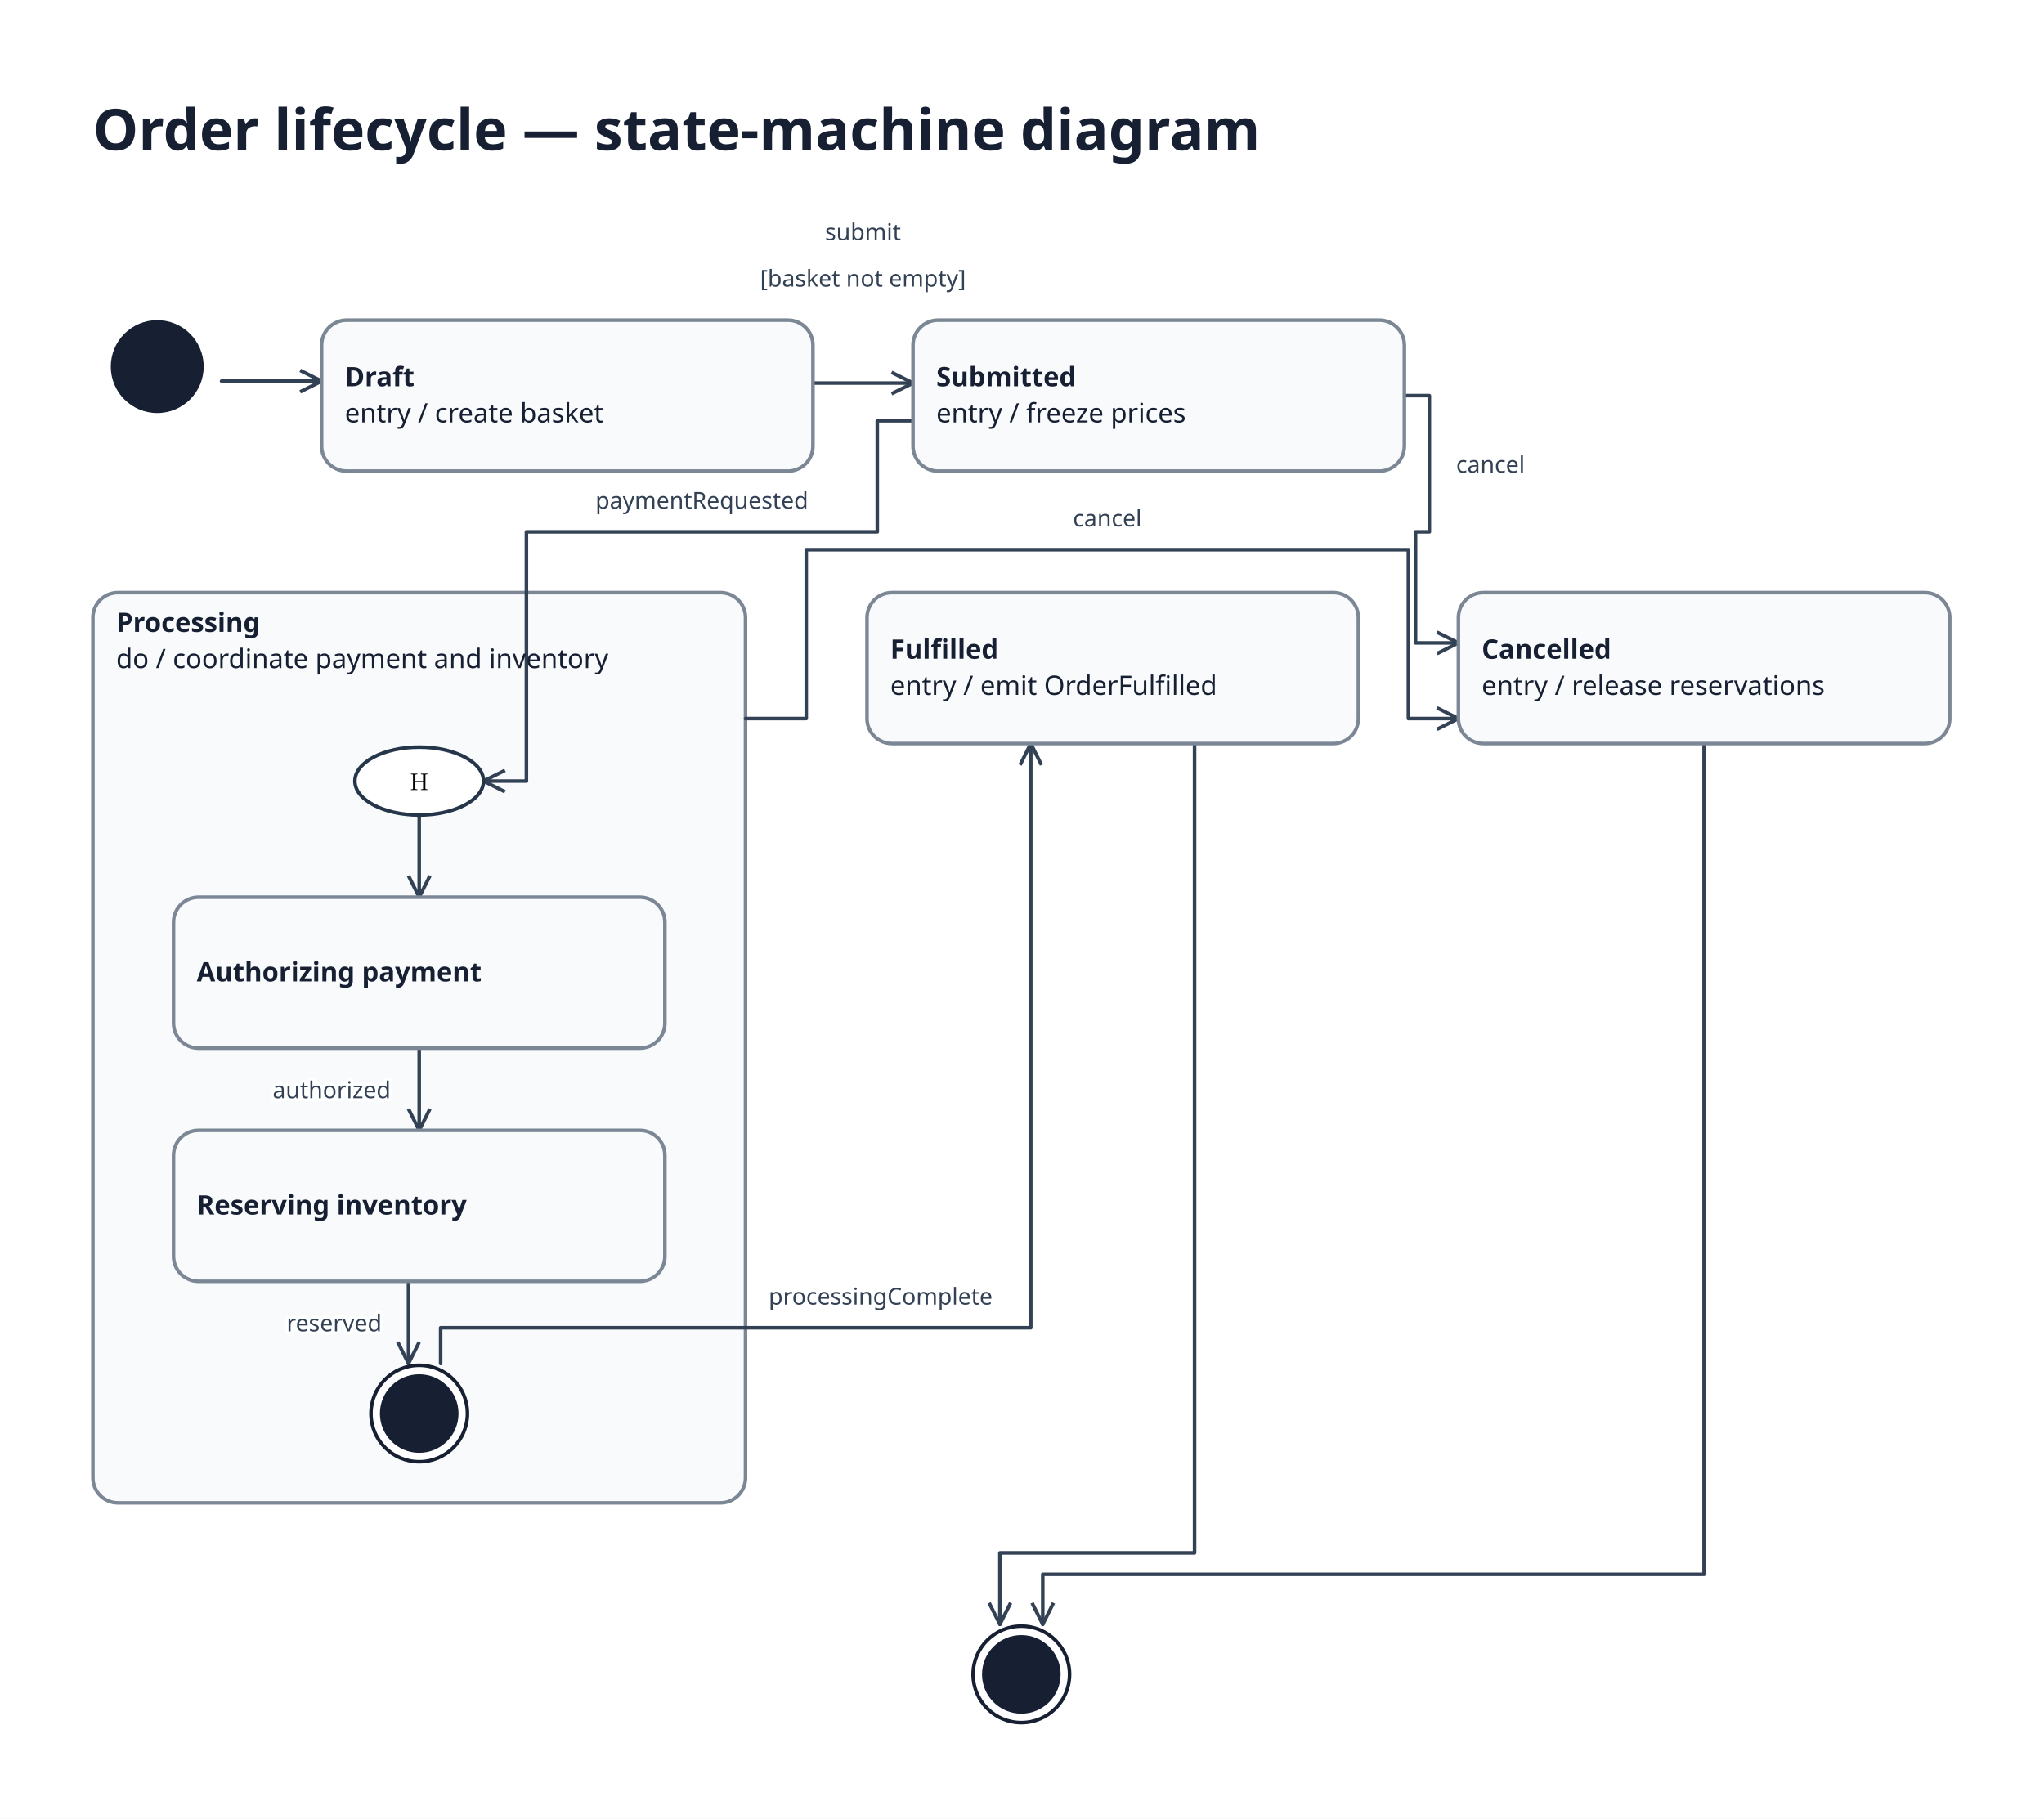
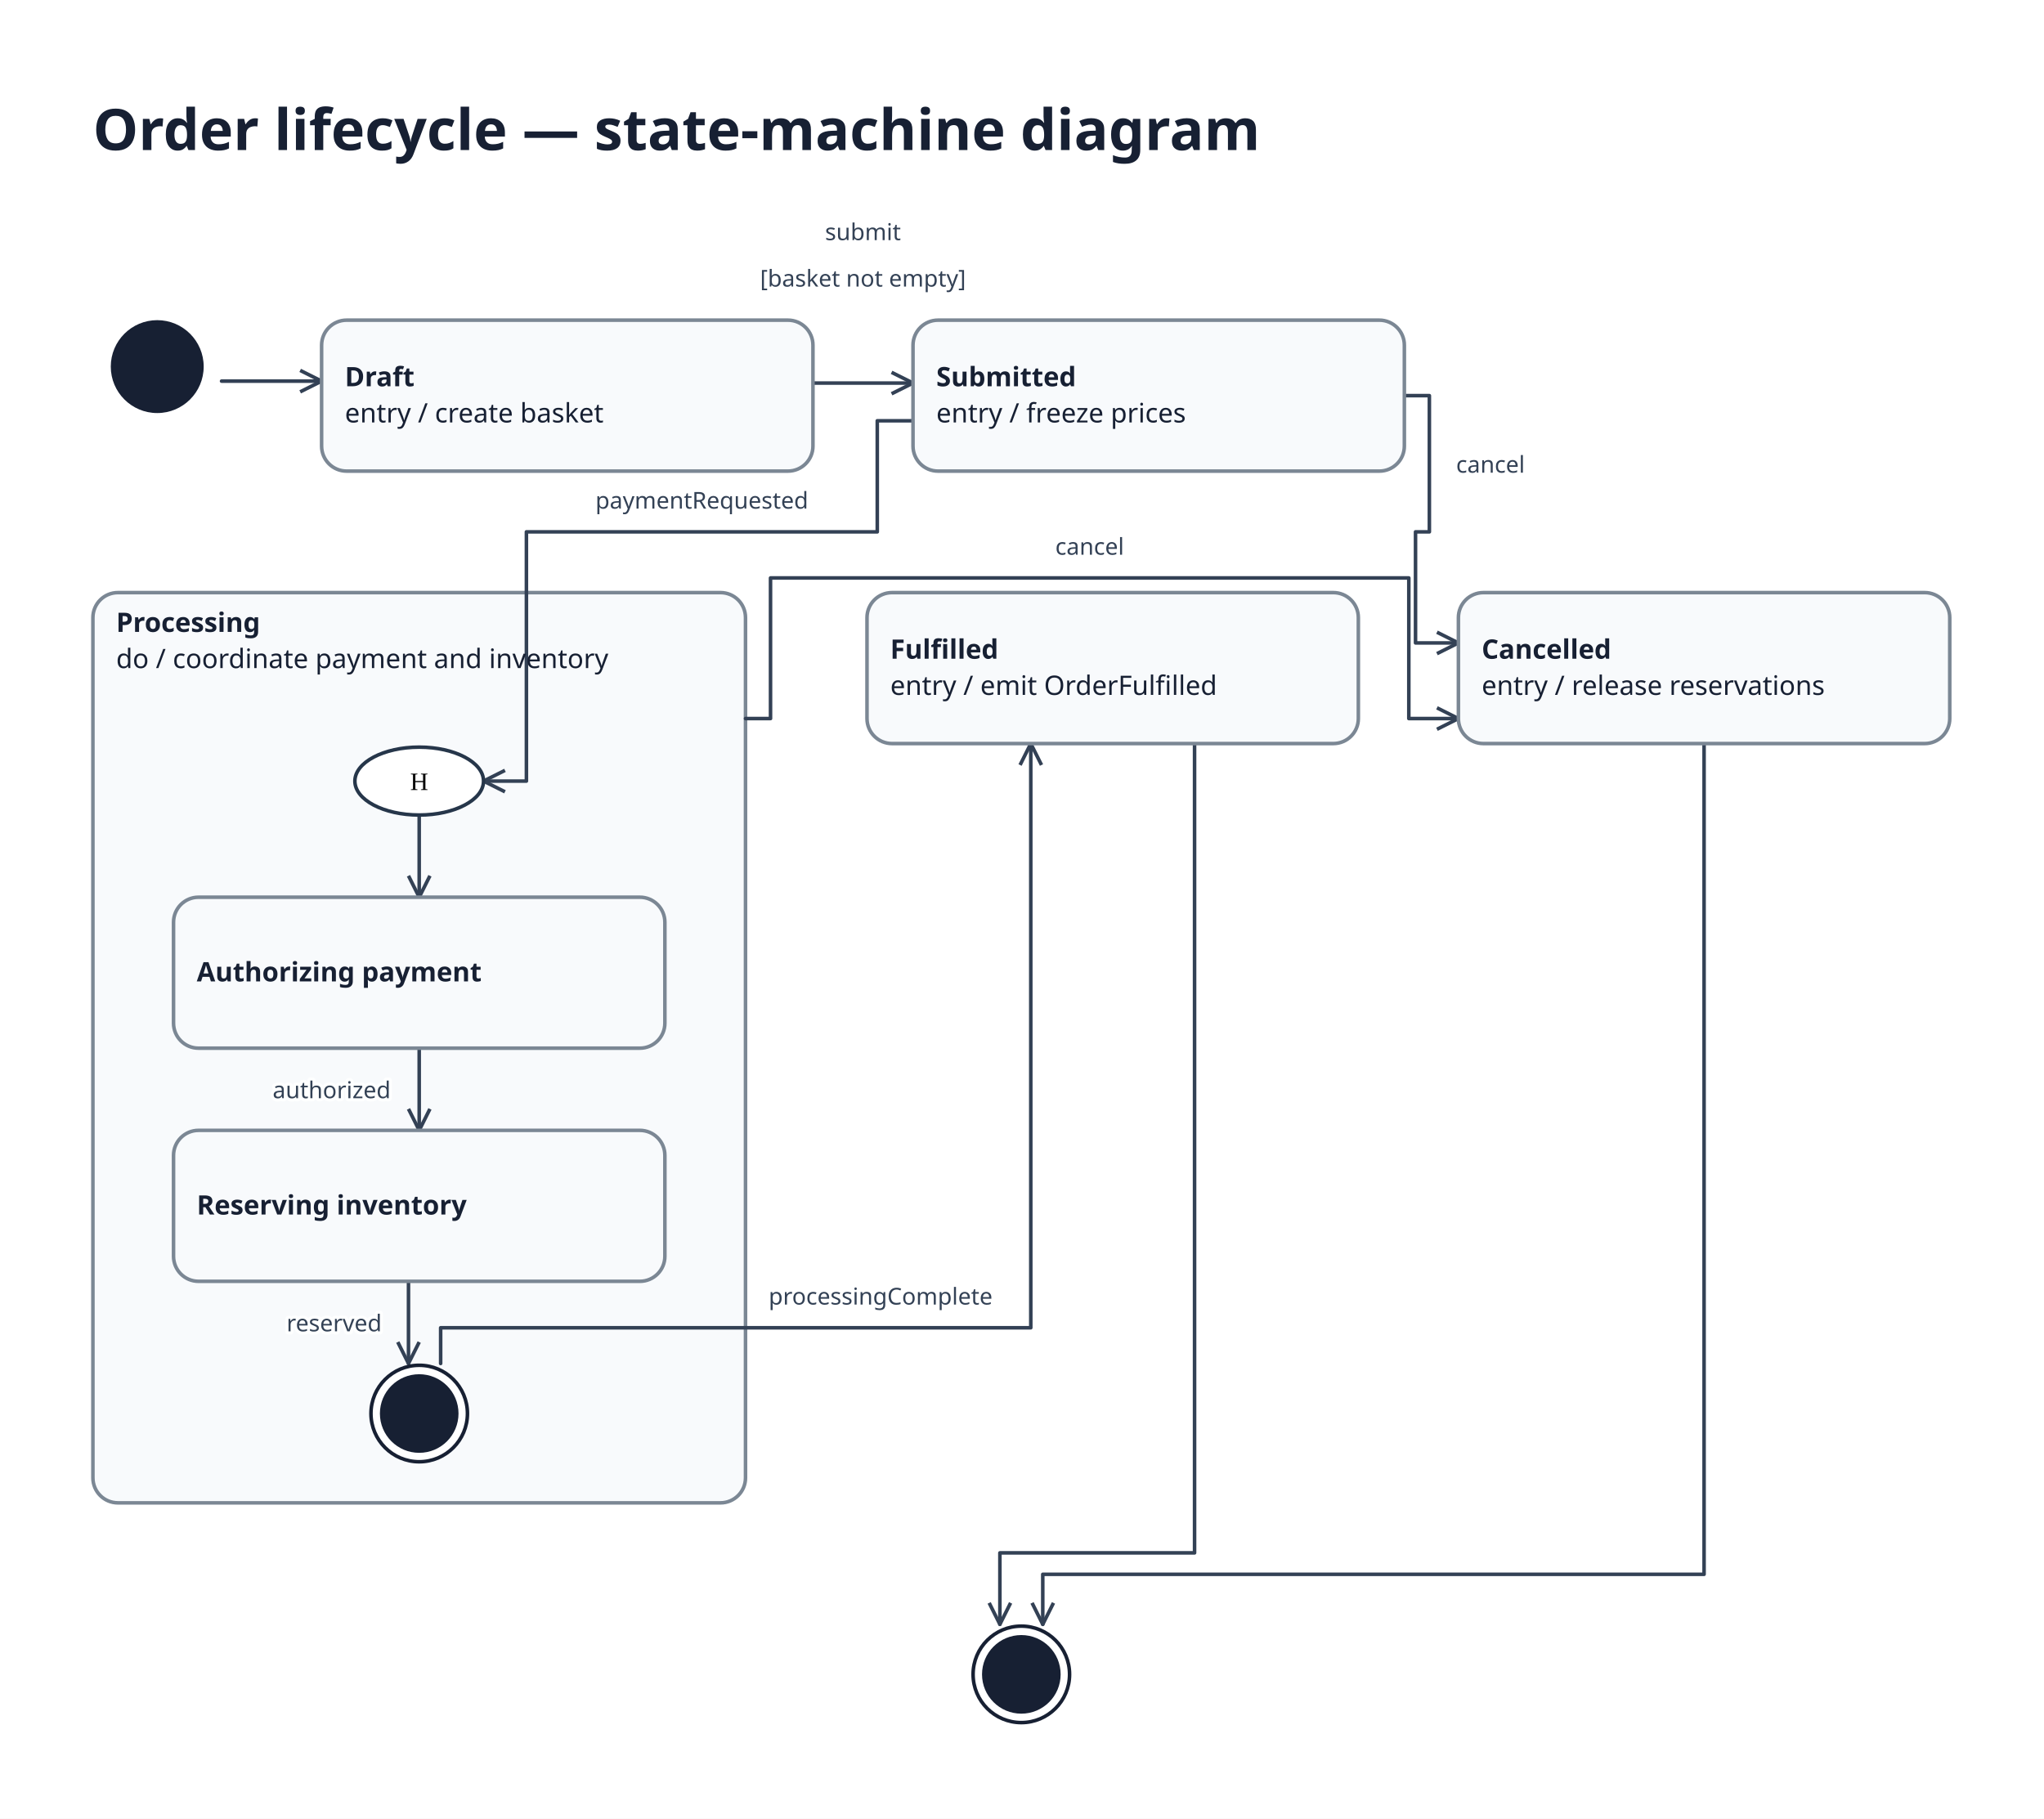
<svg xmlns="http://www.w3.org/2000/svg" width="1144" height="1018" viewBox="0 0 1144 1018" role="img" aria-label="uml-state-machine-example">
  <rect width="100%" height="100%" fill="#ffffff" />
  <g id="boundaries">
    <rect x="52" y="331.7" width="365.25" height="509.5" rx="14" fill="#f8fafc" stroke="#7b8794" stroke-width="2" />
  </g>
  <g id="corridor-dividers" />
  <g id="lines">
    <g data-line="history-authorizing">
      <polyline points="234.625,456.2 234.625,502.2" fill="none" stroke="#334155" stroke-width="2" stroke-linejoin="round" stroke-linecap="round" />
      <path d="M 228.625 490.2 L 234.625 502.2 L 240.625 490.2" fill="none" stroke="#334155" stroke-width="2" stroke-linejoin="round" />
    </g>
    <g data-line="authorizing-reserving">
      <polyline points="234.625,586.7 234.625,632.7" fill="none" stroke="#334155" stroke-width="2" stroke-linejoin="round" stroke-linecap="round" />
      <path d="M 228.625 620.7 L 234.625 632.7 L 240.625 620.7" fill="none" stroke="#334155" stroke-width="2" stroke-linejoin="round" />
    </g>
    <g data-line="reserving-complete">
      <polyline points="228.625,717.2 228.625,763.2" fill="none" stroke="#334155" stroke-width="2" stroke-linejoin="round" stroke-linecap="round" />
      <path d="M 222.625 751.2 L 228.625 763.2 L 234.625 751.2" fill="none" stroke="#334155" stroke-width="2" stroke-linejoin="round" />
    </g>
    <g data-line="begin">
      <polyline points="124,213.325 180,213.325" fill="none" stroke="#334155" stroke-width="2" stroke-linejoin="round" stroke-linecap="round" />
      <path d="M 168 219.325 L 180 213.325 L 168 207.325" fill="none" stroke="#334155" stroke-width="2" stroke-linejoin="round" />
    </g>
    <g data-line="submit">
      <polyline points="455,214.408 511,214.408" fill="none" stroke="#334155" stroke-width="2" stroke-linejoin="round" stroke-linecap="round" />
      <path d="M 499 220.408 L 511 214.408 L 499 208.408" fill="none" stroke="#334155" stroke-width="2" stroke-linejoin="round" />
    </g>
    <g data-line="process">
      <polyline points="511,235.533 491,235.533 491,297.7 294.625,297.7 294.625,437.2 270.625,437.2" fill="none" stroke="#334155" stroke-width="2" stroke-linejoin="round" stroke-linecap="round" />
      <path d="M 282.625 431.2 L 270.625 437.2 L 282.625 443.2" fill="none" stroke="#334155" stroke-width="2" stroke-linejoin="round" />
    </g>
    <g data-line="fulfil">
      <polyline points="246.625,763.2 246.625,743.2 576.917,743.2 576.917,416.2" fill="none" stroke="#334155" stroke-width="2" stroke-linejoin="round" stroke-linecap="round" />
      <path d="M 582.917 428.2 L 576.917 416.2 L 570.917 428.2" fill="none" stroke="#334155" stroke-width="2" stroke-linejoin="round" />
    </g>
    <g data-line="cancel-submitted">
      <polyline points="786,221.45 800,221.45 800,297.7 792.25,297.7 792.25,359.867 816.25,359.867" fill="none" stroke="#334155" stroke-width="2" stroke-linejoin="round" stroke-linecap="round" />
      <path d="M 804.25 365.867 L 816.25 359.867 L 804.25 353.867" fill="none" stroke="#334155" stroke-width="2" stroke-linejoin="round" />
    </g>
    <g data-line="cancel-processing">
-       <polyline points="417.25,402.2 451.25,402.2 451.25,307.7 788.25,307.7 788.25,402.2 816.25,402.2" fill="none" stroke="#334155" stroke-width="2" stroke-linejoin="round" stroke-linecap="round" />
+       <polyline points="417.25,402.2 431.25,402.2 431.25,323.5 788.5,323.5 788.5,402.2 816.25,402.2" fill="none" stroke="#334155" stroke-width="2" stroke-linejoin="round" stroke-linecap="round" />
      <path d="M 804.25 408.2 L 816.25 402.2 L 804.25 396.2" fill="none" stroke="#334155" stroke-width="2" stroke-linejoin="round" />
    </g>
    <g data-line="finish-fulfilled">
      <polyline points="668.583,416.2 668.583,869.2 559.625,869.2 559.625,909.2" fill="none" stroke="#334155" stroke-width="2" stroke-linejoin="round" stroke-linecap="round" />
      <path d="M 553.625 897.2 L 559.625 909.2 L 565.625 897.2" fill="none" stroke="#334155" stroke-width="2" stroke-linejoin="round" />
    </g>
    <g data-line="finish-cancelled">
      <polyline points="953.75,416.2 953.75,881.2 583.625,881.2 583.625,909.2" fill="none" stroke="#334155" stroke-width="2" stroke-linejoin="round" stroke-linecap="round" />
      <path d="M 577.625 897.2 L 583.625 909.2 L 589.625 897.2" fill="none" stroke="#334155" stroke-width="2" stroke-linejoin="round" />
    </g>
  </g>
  <g id="objects">
    <circle cx="88" cy="205.2" r="26" fill="#172033" />
    <rect x="180" y="179.2" width="275" height="84.5" rx="14" fill="#f8fafc" stroke="#7b8794" stroke-width="2" />
    <rect x="511" y="179.2" width="275" height="84.5" rx="14" fill="#f8fafc" stroke="#7b8794" stroke-width="2" />
    <g>
      <rect x="198.625" y="418.2" width="72" height="38" rx="36" fill="#ffffff" stroke="#26364a" stroke-width="2" />
      <text x="234.625" y="442.2" text-anchor="middle" font-size="14">H</text>
    </g>
    <rect x="97.125" y="502.2" width="275" height="84.5" rx="14" fill="#f8fafc" stroke="#7b8794" stroke-width="2" />
    <rect x="97.125" y="632.7" width="275" height="84.5" rx="14" fill="#f8fafc" stroke="#7b8794" stroke-width="2" />
    <g>
      <circle cx="234.625" cy="791.2" r="27" fill="white" stroke="#172033" stroke-width="2" />
      <circle cx="234.625" cy="791.2" r="22" fill="#172033" />
    </g>
    <rect x="485.25" y="331.7" width="275" height="84.5" rx="14" fill="#f8fafc" stroke="#7b8794" stroke-width="2" />
    <rect x="816.25" y="331.7" width="275" height="84.5" rx="14" fill="#f8fafc" stroke="#7b8794" stroke-width="2" />
    <g>
      <circle cx="571.625" cy="937.2" r="27" fill="white" stroke="#172033" stroke-width="2" />
      <circle cx="571.625" cy="937.2" r="22" fill="#172033" />
    </g>
  </g>
  <g id="ports" />
  <g id="text">
    <text x="52" y="84" text-anchor="start" fill="#172033" font-family="ui-rounded, 'Comic Sans MS', sans-serif" font-size="32" font-weight="700">Order lifecycle — state-machine diagram</text>
    <text x="193" y="216.2" text-anchor="start" fill="#172033" font-family="ui-rounded, 'Comic Sans MS', sans-serif" font-size="15" font-weight="700">Draft</text>
    <text x="193" y="236.45" text-anchor="start" fill="#172033" font-family="ui-rounded, 'Comic Sans MS', sans-serif" font-size="15" font-weight="450">entry / create basket</text>
    <text x="524" y="216.2" text-anchor="start" fill="#172033" font-family="ui-rounded, 'Comic Sans MS', sans-serif" font-size="15" font-weight="700">Submitted</text>
    <text x="524" y="236.45" text-anchor="start" fill="#172033" font-family="ui-rounded, 'Comic Sans MS', sans-serif" font-size="15" font-weight="450">entry / freeze prices</text>
    <text x="65" y="353.7" text-anchor="start" fill="#172033" font-family="ui-rounded, 'Comic Sans MS', sans-serif" font-size="15" font-weight="700">Processing</text>
    <text x="65" y="373.95" text-anchor="start" fill="#172033" font-family="ui-rounded, 'Comic Sans MS', sans-serif" font-size="15" font-weight="450">do / coordinate payment and inventory</text>
    <text x="110.125" y="549.325" text-anchor="start" fill="#172033" font-family="ui-rounded, 'Comic Sans MS', sans-serif" font-size="15" font-weight="700">Authorizing payment</text>
    <text x="110.125" y="679.825" text-anchor="start" fill="#172033" font-family="ui-rounded, 'Comic Sans MS', sans-serif" font-size="15" font-weight="700">Reserving inventory</text>
    <text x="498.25" y="368.7" text-anchor="start" fill="#172033" font-family="ui-rounded, 'Comic Sans MS', sans-serif" font-size="15" font-weight="700">Fulfilled</text>
    <text x="498.25" y="388.95" text-anchor="start" fill="#172033" font-family="ui-rounded, 'Comic Sans MS', sans-serif" font-size="15" font-weight="450">entry / emit OrderFulfilled</text>
    <text x="829.25" y="368.7" text-anchor="start" fill="#172033" font-family="ui-rounded, 'Comic Sans MS', sans-serif" font-size="15" font-weight="700">Cancelled</text>
    <text x="829.25" y="388.95" text-anchor="start" fill="#172033" font-family="ui-rounded, 'Comic Sans MS', sans-serif" font-size="15" font-weight="450">entry / release reservations</text>
    <g data-line-label="authorizing-reserving">
      <text x="185.625" y="614.7" text-anchor="middle" font-family="ui-rounded, sans-serif" font-size="13" fill="#334155" stroke="#ffffff" stroke-opacity=".92" stroke-width="3.5" stroke-linejoin="round" paint-order="stroke fill">authorized</text>
    </g>
    <g data-line-label="reserving-complete">
      <text x="187.025" y="745.2" text-anchor="middle" font-family="ui-rounded, sans-serif" font-size="13" fill="#334155" stroke="#ffffff" stroke-opacity=".92" stroke-width="3.5" stroke-linejoin="round" paint-order="stroke fill">reserved</text>
    </g>
    <g data-line-label="submit">
      <text x="483" y="134.408" text-anchor="middle" font-family="ui-rounded, sans-serif" font-size="13" fill="#334155" stroke="#ffffff" stroke-opacity=".92" stroke-width="3.5" stroke-linejoin="round" paint-order="stroke fill">submit</text>
    </g>
    <g data-line-label="submit">
      <text x="483" y="160.408" text-anchor="middle" font-family="ui-rounded, sans-serif" font-size="13" fill="#334155" stroke="#ffffff" stroke-opacity=".92" stroke-width="3.5" stroke-linejoin="round" paint-order="stroke fill">[basket not empty]</text>
    </g>
    <g data-line-label="process">
      <text x="392.812" y="284.7" text-anchor="middle" font-family="ui-rounded, sans-serif" font-size="13" fill="#334155" stroke="#ffffff" stroke-opacity=".92" stroke-width="3.5" stroke-linejoin="round" paint-order="stroke fill">paymentRequested</text>
    </g>
    <g data-line-label="fulfil">
      <text x="492.85" y="730.2" text-anchor="middle" font-family="ui-rounded, sans-serif" font-size="13" fill="#334155" stroke="#ffffff" stroke-opacity=".92" stroke-width="3.5" stroke-linejoin="round" paint-order="stroke fill">processingComplete</text>
    </g>
    <g data-line-label="cancel-submitted">
      <text x="834.2" y="264.575" text-anchor="middle" font-family="ui-rounded, sans-serif" font-size="13" fill="#334155" stroke="#ffffff" stroke-opacity=".92" stroke-width="3.5" stroke-linejoin="round" paint-order="stroke fill">cancel</text>
    </g>
    <g data-line-label="cancel-processing">
-       <text x="619.75" y="294.7" text-anchor="middle" font-family="ui-rounded, sans-serif" font-size="13" fill="#334155" stroke="#ffffff" stroke-opacity=".92" stroke-width="3.5" stroke-linejoin="round" paint-order="stroke fill">cancel</text>
+       <text x="609.875" y="310.5" text-anchor="middle" font-family="ui-rounded, sans-serif" font-size="13" fill="#334155" stroke="#ffffff" stroke-opacity=".92" stroke-width="3.5" stroke-linejoin="round" paint-order="stroke fill">cancel</text>
    </g>
  </g>
</svg>
